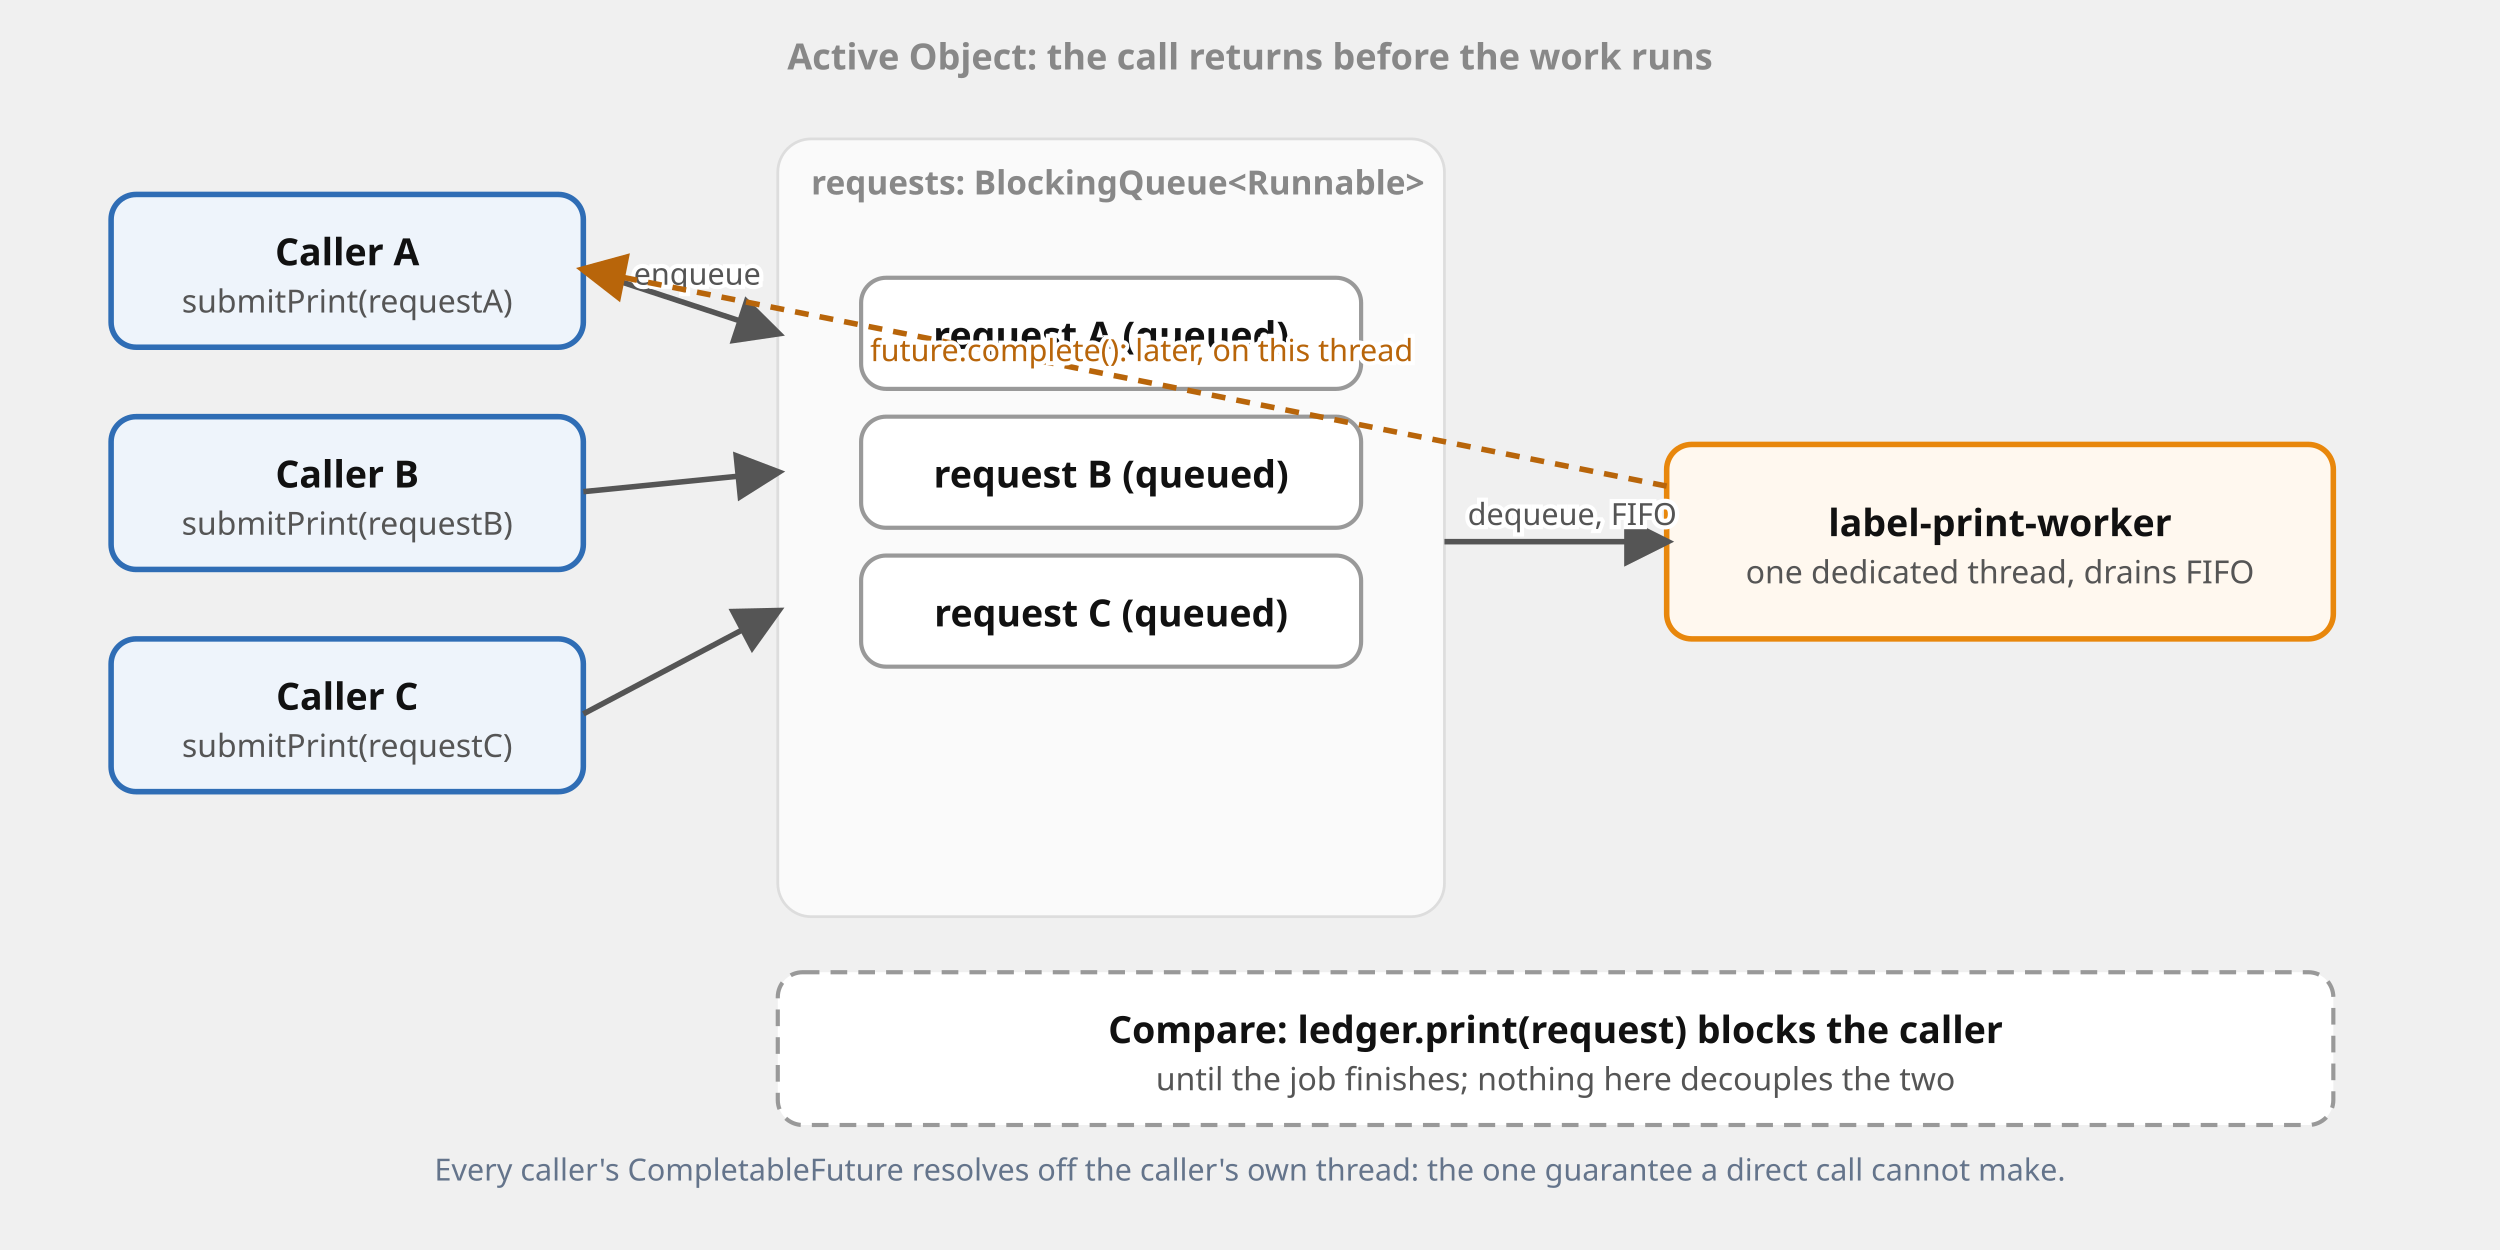
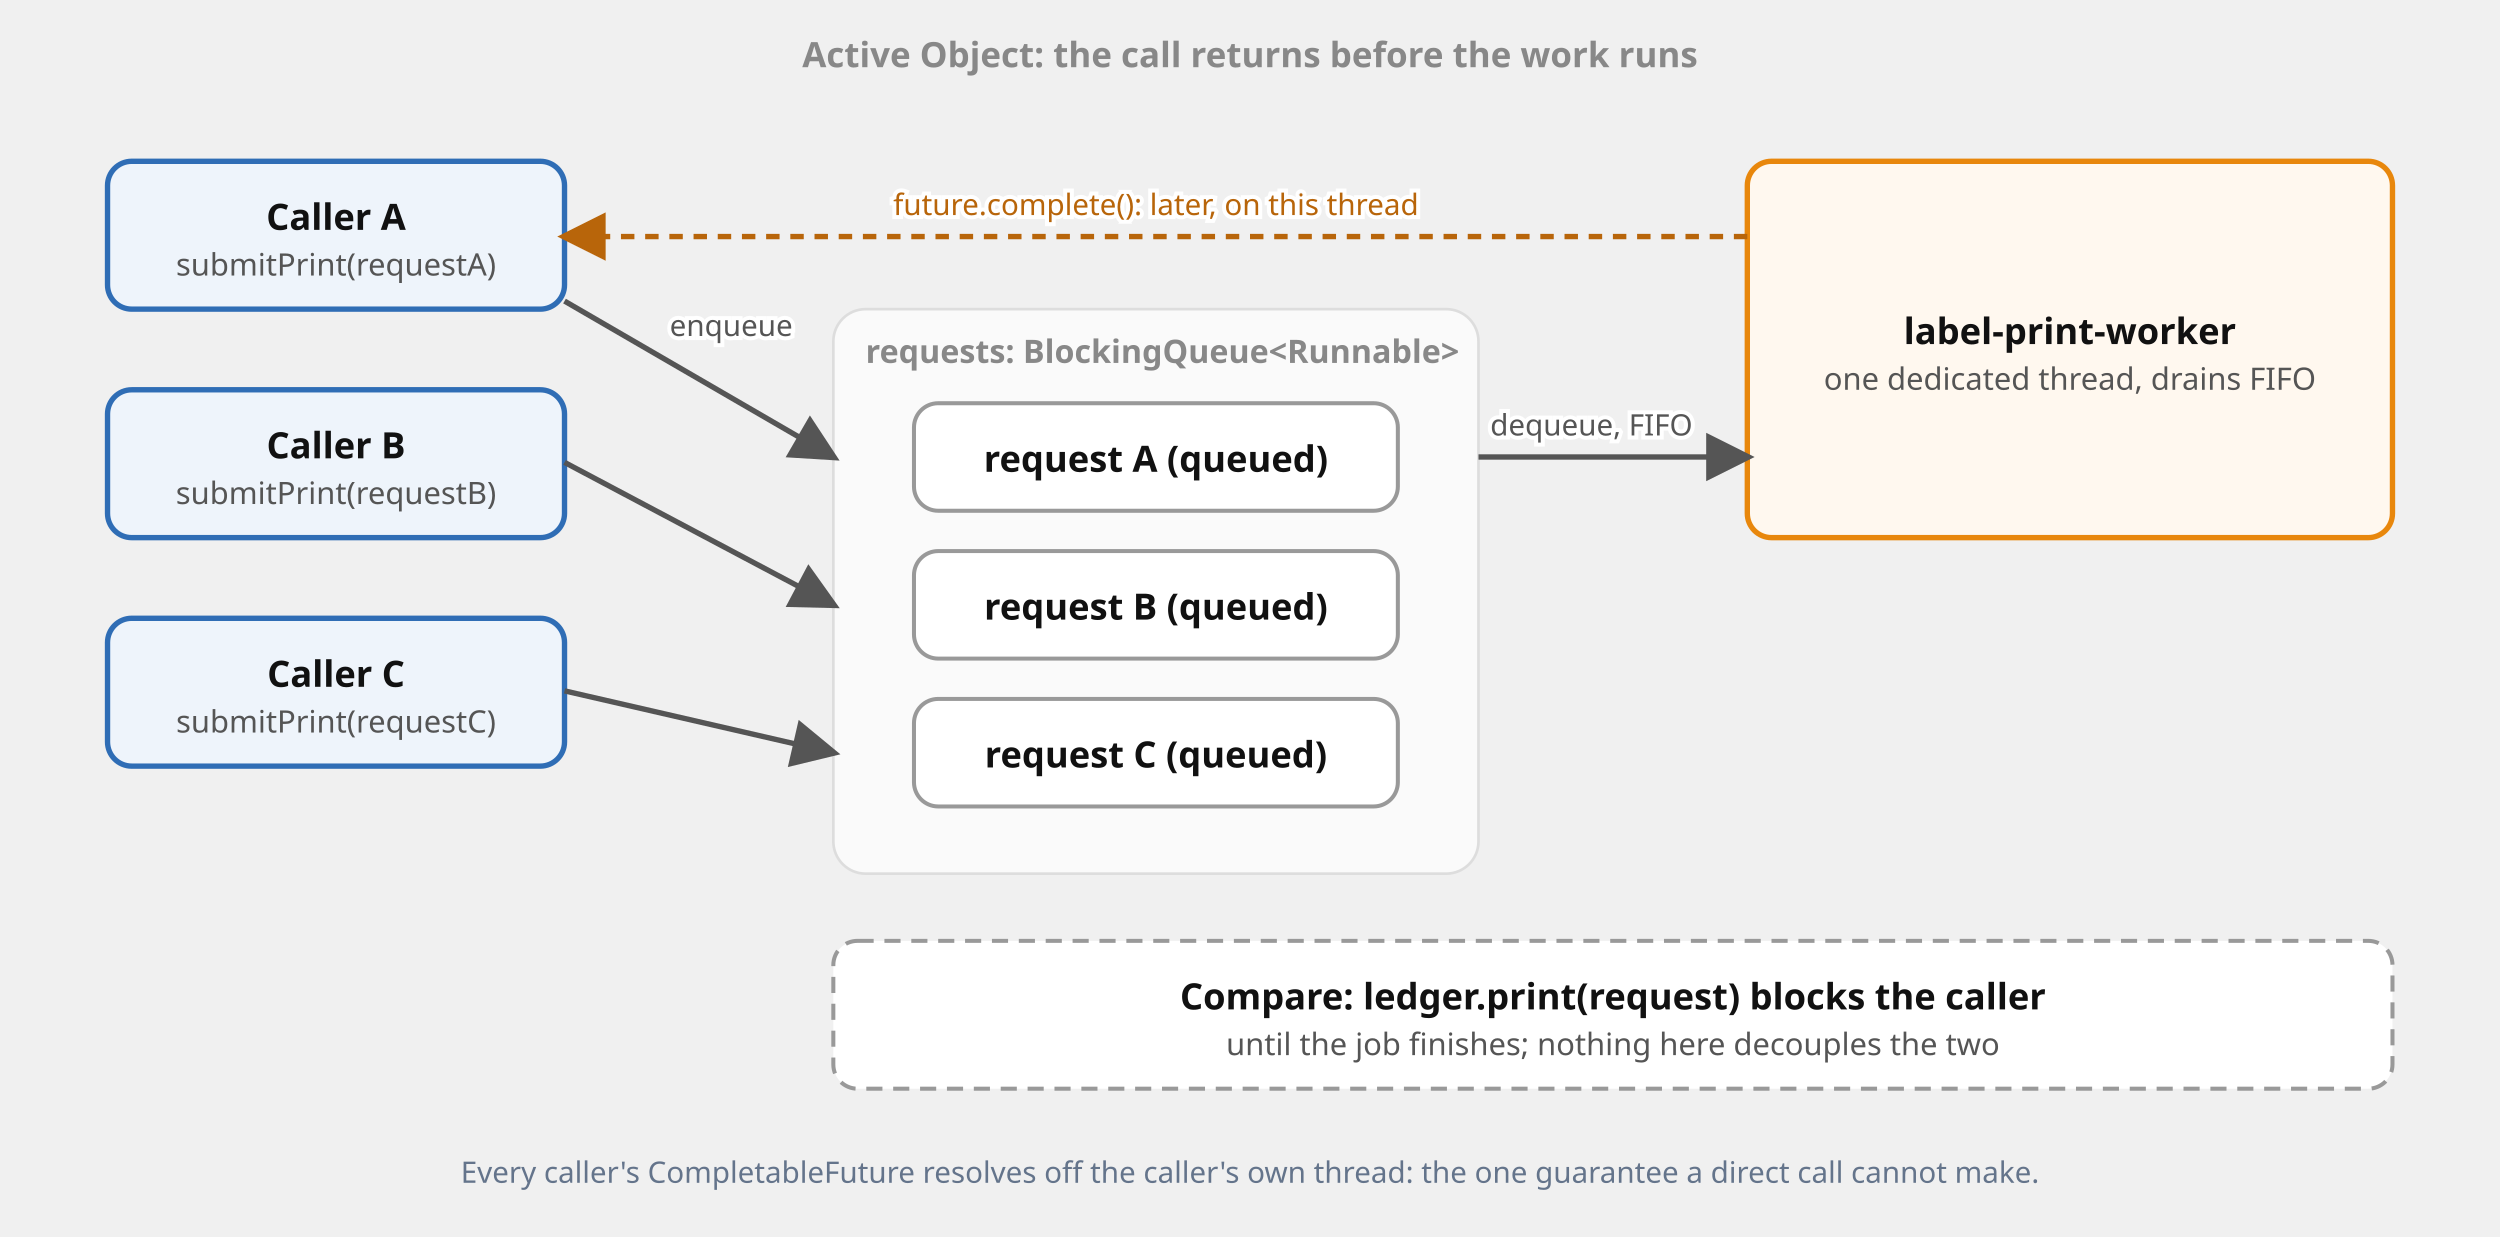
- <svg xmlns="http://www.w3.org/2000/svg" viewBox="0 0 900 450" font-family="'Red Hat Text', system-ui, sans-serif" role="img">
+ <svg xmlns="http://www.w3.org/2000/svg" viewBox="0 0 930 460" font-family="'Red Hat Text', system-ui, sans-serif" role="img">
  <defs>
    <marker id="a" viewBox="0 0 10 10" refX="8.5" refY="5" markerWidth="9" markerHeight="9" orient="auto-start-reverse">
      <path d="M0,0 L10,5 L0,10 z" fill="#555" />
    </marker>
    <marker id="am" viewBox="0 0 10 10" refX="8.5" refY="5" markerWidth="9" markerHeight="9" orient="auto-start-reverse">
      <path d="M0,0 L10,5 L0,10 z" fill="#b8650a" />
    </marker>
  </defs>
-   <rect x="280" y="50" width="240" height="280" rx="12" fill="#fafafa" stroke="#ddd" />
-   <text x="292" y="70" font-size="12" font-weight="700" fill="#888">requests: BlockingQueue&lt;Runnable&gt;</text>
-   <rect x="40" y="70" width="170" height="55" rx="9" fill="#eef4fb" stroke="#2f6db5" stroke-width="2" />
-   <text x="125.0" y="95.5" font-size="13.5" font-weight="700" fill="#111111" text-anchor="middle">Caller A</text>
-   <text x="125.0" y="112.5" font-size="11.5" fill="#555555" text-anchor="middle">submitPrint(requestA)</text>
-   <rect x="40" y="150" width="170" height="55" rx="9" fill="#eef4fb" stroke="#2f6db5" stroke-width="2" />
-   <text x="125.0" y="175.5" font-size="13.5" font-weight="700" fill="#111111" text-anchor="middle">Caller B</text>
-   <text x="125.0" y="192.5" font-size="11.5" fill="#555555" text-anchor="middle">submitPrint(requestB)</text>
+   <rect x="310" y="115" width="240" height="210" rx="12" fill="#fafafa" stroke="#ddd" />
+   <text x="322" y="135" font-size="12" font-weight="700" fill="#888">requests: BlockingQueue&lt;Runnable&gt;</text>
+   <rect x="40" y="60" width="170" height="55" rx="9" fill="#eef4fb" stroke="#2f6db5" stroke-width="2" />
+   <text x="125.0" y="85.5" font-size="13.5" font-weight="700" fill="#111111" text-anchor="middle">Caller A</text>
+   <text x="125.0" y="102.5" font-size="11.5" fill="#555555" text-anchor="middle">submitPrint(requestA)</text>
+   <rect x="40" y="145" width="170" height="55" rx="9" fill="#eef4fb" stroke="#2f6db5" stroke-width="2" />
+   <text x="125.0" y="170.5" font-size="13.5" font-weight="700" fill="#111111" text-anchor="middle">Caller B</text>
+   <text x="125.0" y="187.5" font-size="11.5" fill="#555555" text-anchor="middle">submitPrint(requestB)</text>
  <rect x="40" y="230" width="170" height="55" rx="9" fill="#eef4fb" stroke="#2f6db5" stroke-width="2" />
  <text x="125.0" y="255.5" font-size="13.5" font-weight="700" fill="#111111" text-anchor="middle">Caller C</text>
  <text x="125.0" y="272.5" font-size="11.5" fill="#555555" text-anchor="middle">submitPrint(requestC)</text>
-   <rect x="310" y="100" width="180" height="40" rx="9" fill="#ffffff" stroke="#999999" stroke-width="1.5" />
-   <text x="400.0" y="125.5" font-size="13.5" font-weight="700" fill="#111111" text-anchor="middle">request A (queued)</text>
-   <rect x="310" y="150" width="180" height="40" rx="9" fill="#ffffff" stroke="#999999" stroke-width="1.5" />
-   <text x="400.0" y="175.5" font-size="13.5" font-weight="700" fill="#111111" text-anchor="middle">request B (queued)</text>
-   <rect x="310" y="200" width="180" height="40" rx="9" fill="#ffffff" stroke="#999999" stroke-width="1.5" />
-   <text x="400.0" y="225.5" font-size="13.5" font-weight="700" fill="#111111" text-anchor="middle">request C (queued)</text>
-   <rect x="600" y="160" width="240" height="70" rx="9" fill="#fff8ef" stroke="#e8870c" stroke-width="2" />
-   <text x="720.0" y="193.0" font-size="13.5" font-weight="700" fill="#111111" text-anchor="middle">label-print-worker</text>
-   <text x="720.0" y="210.0" font-size="11.5" fill="#555555" text-anchor="middle">one dedicated thread, drains FIFO</text>
-   <rect x="280" y="350" width="560" height="55" rx="9" fill="#ffffff" stroke="#999999" stroke-width="1.5" stroke-dasharray="6 4" />
-   <text x="560.0" y="375.5" font-size="13.5" font-weight="700" fill="#111111" text-anchor="middle">Compare: ledger.print(request) blocks the caller</text>
-   <text x="560.0" y="392.5" font-size="11.5" fill="#555555" text-anchor="middle">until the job finishes; nothing here decouples the two</text>
-   <path d="M210,97 L280,120" fill="none" stroke="#555" stroke-width="2" marker-end="url(#a)" />
-   <text x="251.0" y="102.5" font-size="11" fill="#ffffff" stroke="#ffffff" stroke-width="3" paint-order="stroke" text-anchor="middle">enqueue</text>
-   <text x="251.0" y="102.5" font-size="11" fill="#555" text-anchor="middle">enqueue</text>
-   <path d="M210,177 L280,170" fill="none" stroke="#555" stroke-width="2" marker-end="url(#a)" />
-   <path d="M210,257 L280,220" fill="none" stroke="#555" stroke-width="2" marker-end="url(#a)" />
-   <path d="M520,195 L600,195" fill="none" stroke="#555" stroke-width="2" marker-end="url(#a)" />
-   <text x="566.0" y="189.0" font-size="11" fill="#ffffff" stroke="#ffffff" stroke-width="3" paint-order="stroke" text-anchor="middle">dequeue, FIFO</text>
-   <text x="566.0" y="189.0" font-size="11" fill="#555" text-anchor="middle">dequeue, FIFO</text>
-   <path d="M600,175 L210,97" fill="none" stroke="#b8650a" stroke-width="2" stroke-dasharray="5 4" marker-end="url(#am)" />
-   <text x="411.0" y="130.0" font-size="11" fill="#ffffff" stroke="#ffffff" stroke-width="3" paint-order="stroke" text-anchor="middle">future.complete(): later, on this thread</text>
-   <text x="411.0" y="130.0" font-size="11" fill="#b8650a" text-anchor="middle">future.complete(): later, on this thread</text>
-   <text x="450" y="25" font-size="13" fill="#888" text-anchor="middle" font-weight="700">Active Object: the call returns before the work runs</text>
-   <text x="450" y="425" font-size="11" fill="#64748b" text-anchor="middle">Every caller's CompletableFuture resolves off the caller's own thread: the one guarantee a direct call cannot make.</text>
+   <rect x="340" y="150" width="180" height="40" rx="9" fill="#ffffff" stroke="#999999" stroke-width="1.5" />
+   <text x="430.0" y="175.5" font-size="13.5" font-weight="700" fill="#111111" text-anchor="middle">request A (queued)</text>
+   <rect x="340" y="205" width="180" height="40" rx="9" fill="#ffffff" stroke="#999999" stroke-width="1.5" />
+   <text x="430.0" y="230.5" font-size="13.5" font-weight="700" fill="#111111" text-anchor="middle">request B (queued)</text>
+   <rect x="340" y="260" width="180" height="40" rx="9" fill="#ffffff" stroke="#999999" stroke-width="1.5" />
+   <text x="430.0" y="285.5" font-size="13.5" font-weight="700" fill="#111111" text-anchor="middle">request C (queued)</text>
+   <rect x="650" y="60" width="240" height="140" rx="9" fill="#fff8ef" stroke="#e8870c" stroke-width="2" />
+   <text x="770.0" y="128.0" font-size="13.5" font-weight="700" fill="#111111" text-anchor="middle">label-print-worker</text>
+   <text x="770.0" y="145.0" font-size="11.5" fill="#555555" text-anchor="middle">one dedicated thread, drains FIFO</text>
+   <rect x="310" y="350" width="580" height="55" rx="9" fill="#ffffff" stroke="#999999" stroke-width="1.5" stroke-dasharray="6 4" />
+   <text x="600.0" y="375.5" font-size="13.5" font-weight="700" fill="#111111" text-anchor="middle">Compare: ledger.print(request) blocks the caller</text>
+   <text x="600.0" y="392.5" font-size="11.5" fill="#555555" text-anchor="middle">until the job finishes; nothing here decouples the two</text>
+   <path d="M210,112 L310,170" fill="none" stroke="#555" stroke-width="2" marker-end="url(#a)" />
+   <text x="272.0" y="125.0" font-size="11" fill="#ffffff" stroke="#ffffff" stroke-width="3" paint-order="stroke" text-anchor="middle">enqueue</text>
+   <text x="272.0" y="125.0" font-size="11" fill="#555" text-anchor="middle">enqueue</text>
+   <path d="M210,172 L310,225" fill="none" stroke="#555" stroke-width="2" marker-end="url(#a)" />
+   <path d="M210,257 L310,280" fill="none" stroke="#555" stroke-width="2" marker-end="url(#a)" />
+   <path d="M550,170 L650,170" fill="none" stroke="#555" stroke-width="2" marker-end="url(#a)" />
+   <text x="592.0" y="162.0" font-size="11" fill="#ffffff" stroke="#ffffff" stroke-width="3" paint-order="stroke" text-anchor="middle">dequeue, FIFO</text>
+   <text x="592.0" y="162.0" font-size="11" fill="#555" text-anchor="middle">dequeue, FIFO</text>
+   <path d="M650,88 L210,88" fill="none" stroke="#b8650a" stroke-width="2" stroke-dasharray="5 4" marker-end="url(#am)" />
+   <text x="430.0" y="80.0" font-size="11" fill="#ffffff" stroke="#ffffff" stroke-width="3" paint-order="stroke" text-anchor="middle">future.complete(): later, on this thread</text>
+   <text x="430.0" y="80.0" font-size="11" fill="#b8650a" text-anchor="middle">future.complete(): later, on this thread</text>
+   <text x="465" y="25" font-size="13" fill="#888" text-anchor="middle" font-weight="700">Active Object: the call returns before the work runs</text>
+   <text x="465" y="440" font-size="11" fill="#64748b" text-anchor="middle">Every caller's CompletableFuture resolves off the caller's own thread: the one guarantee a direct call cannot make.</text>
</svg>
